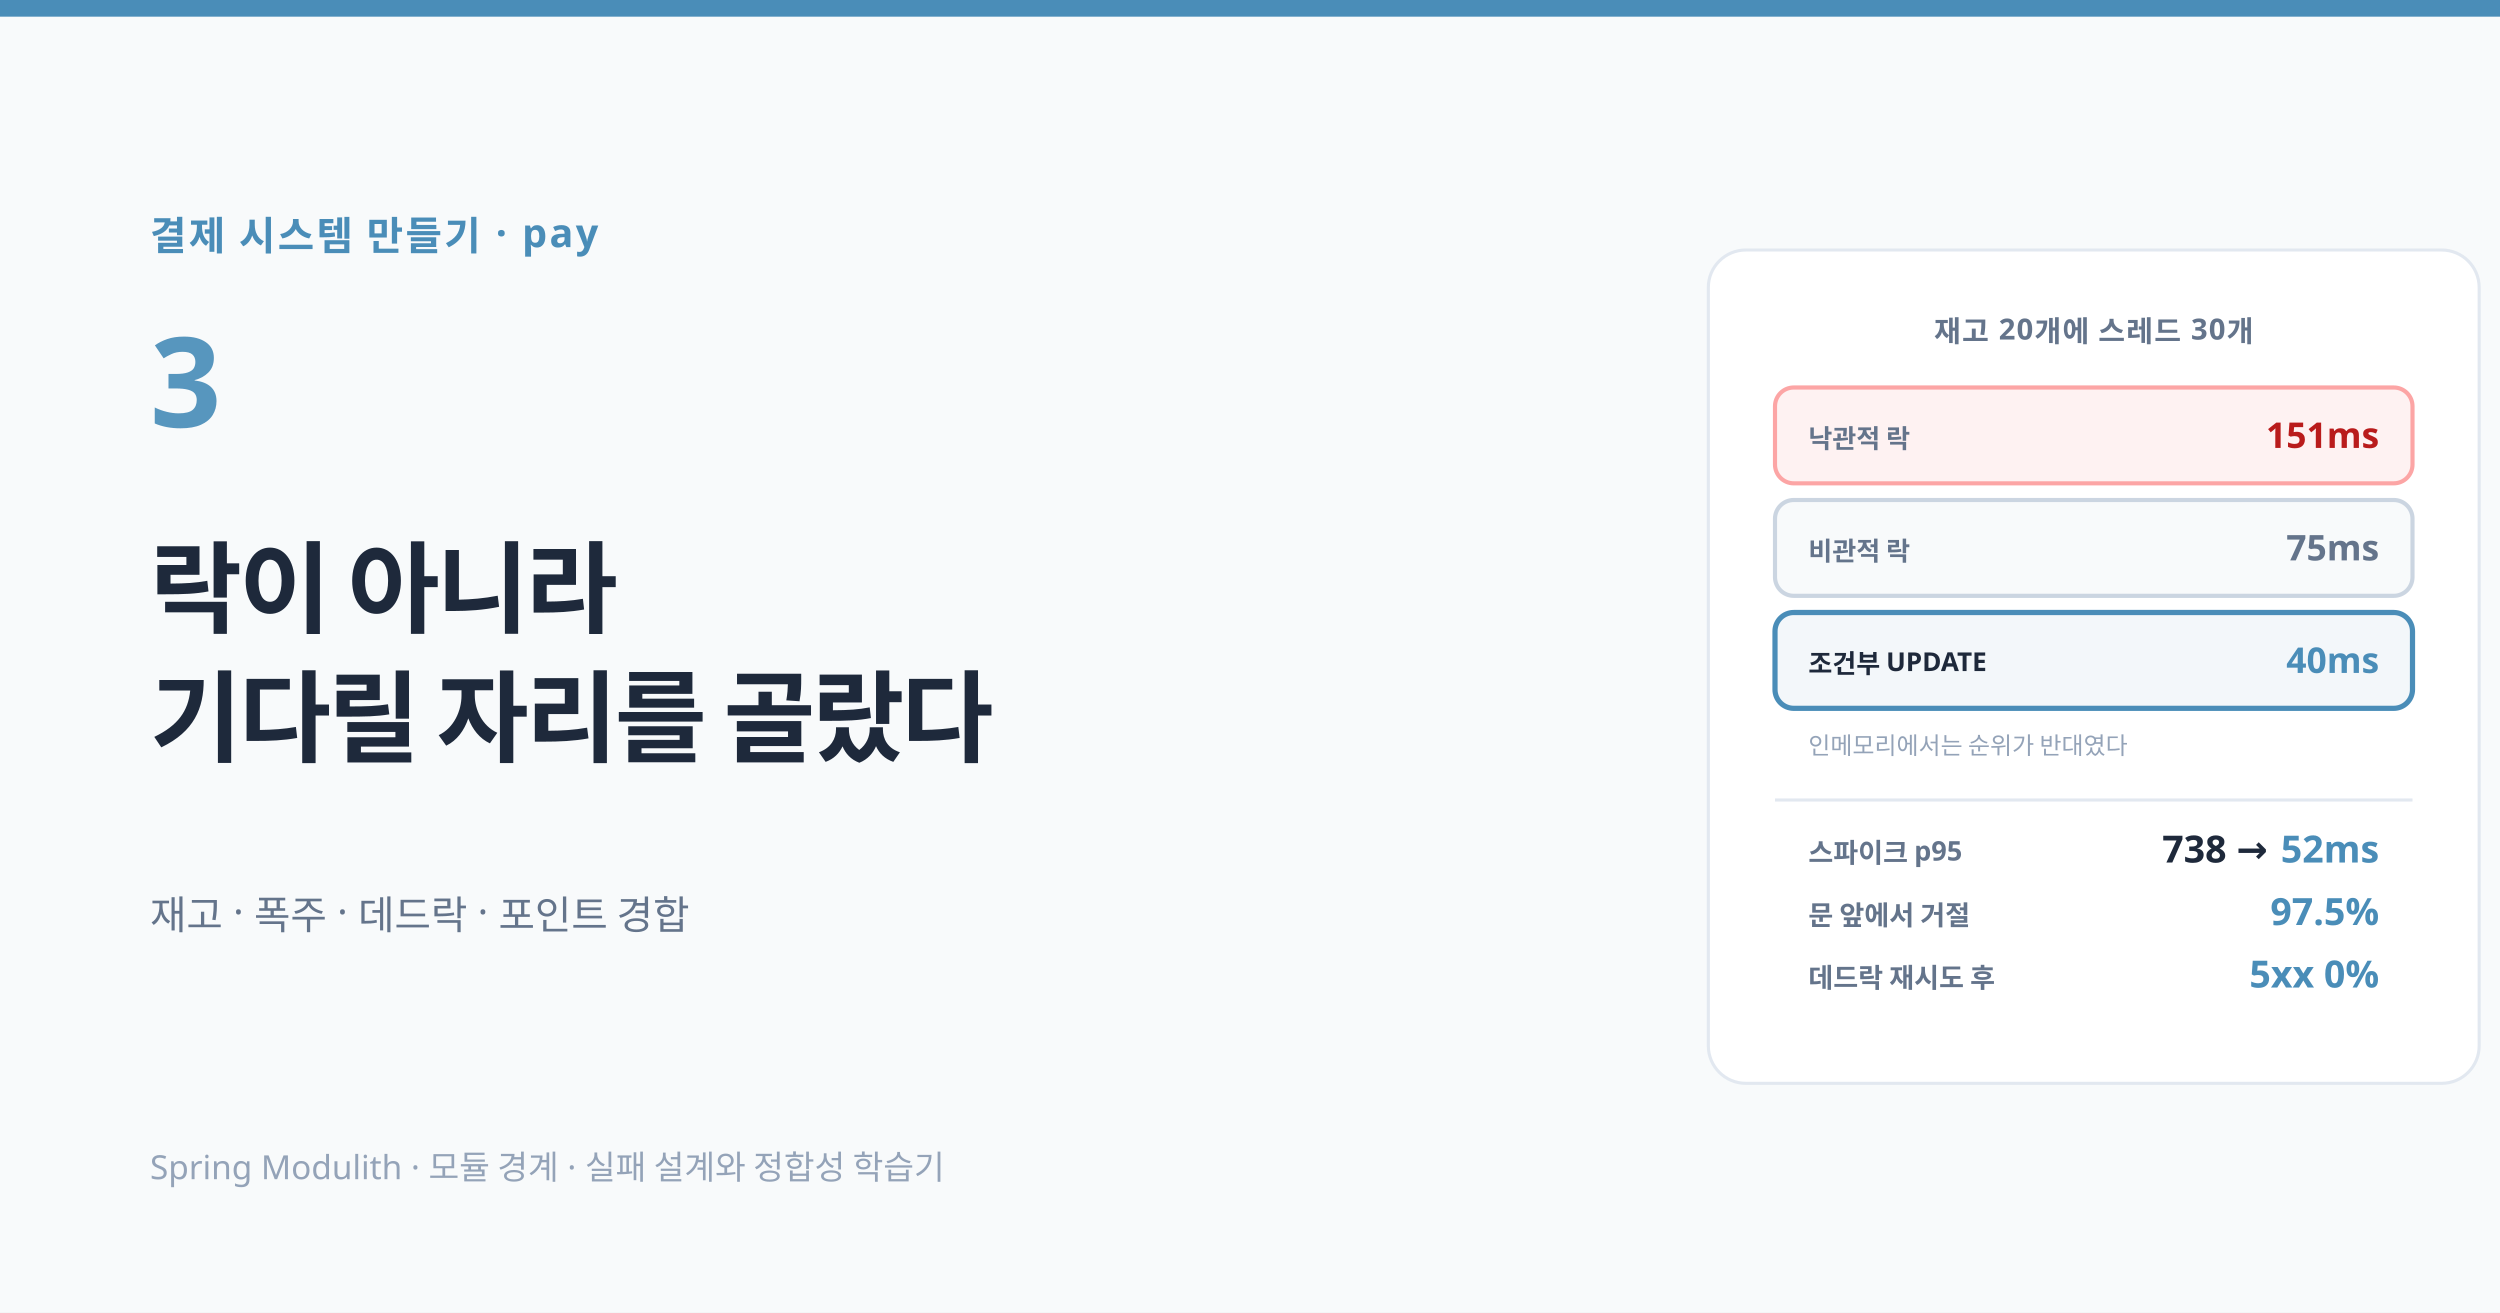
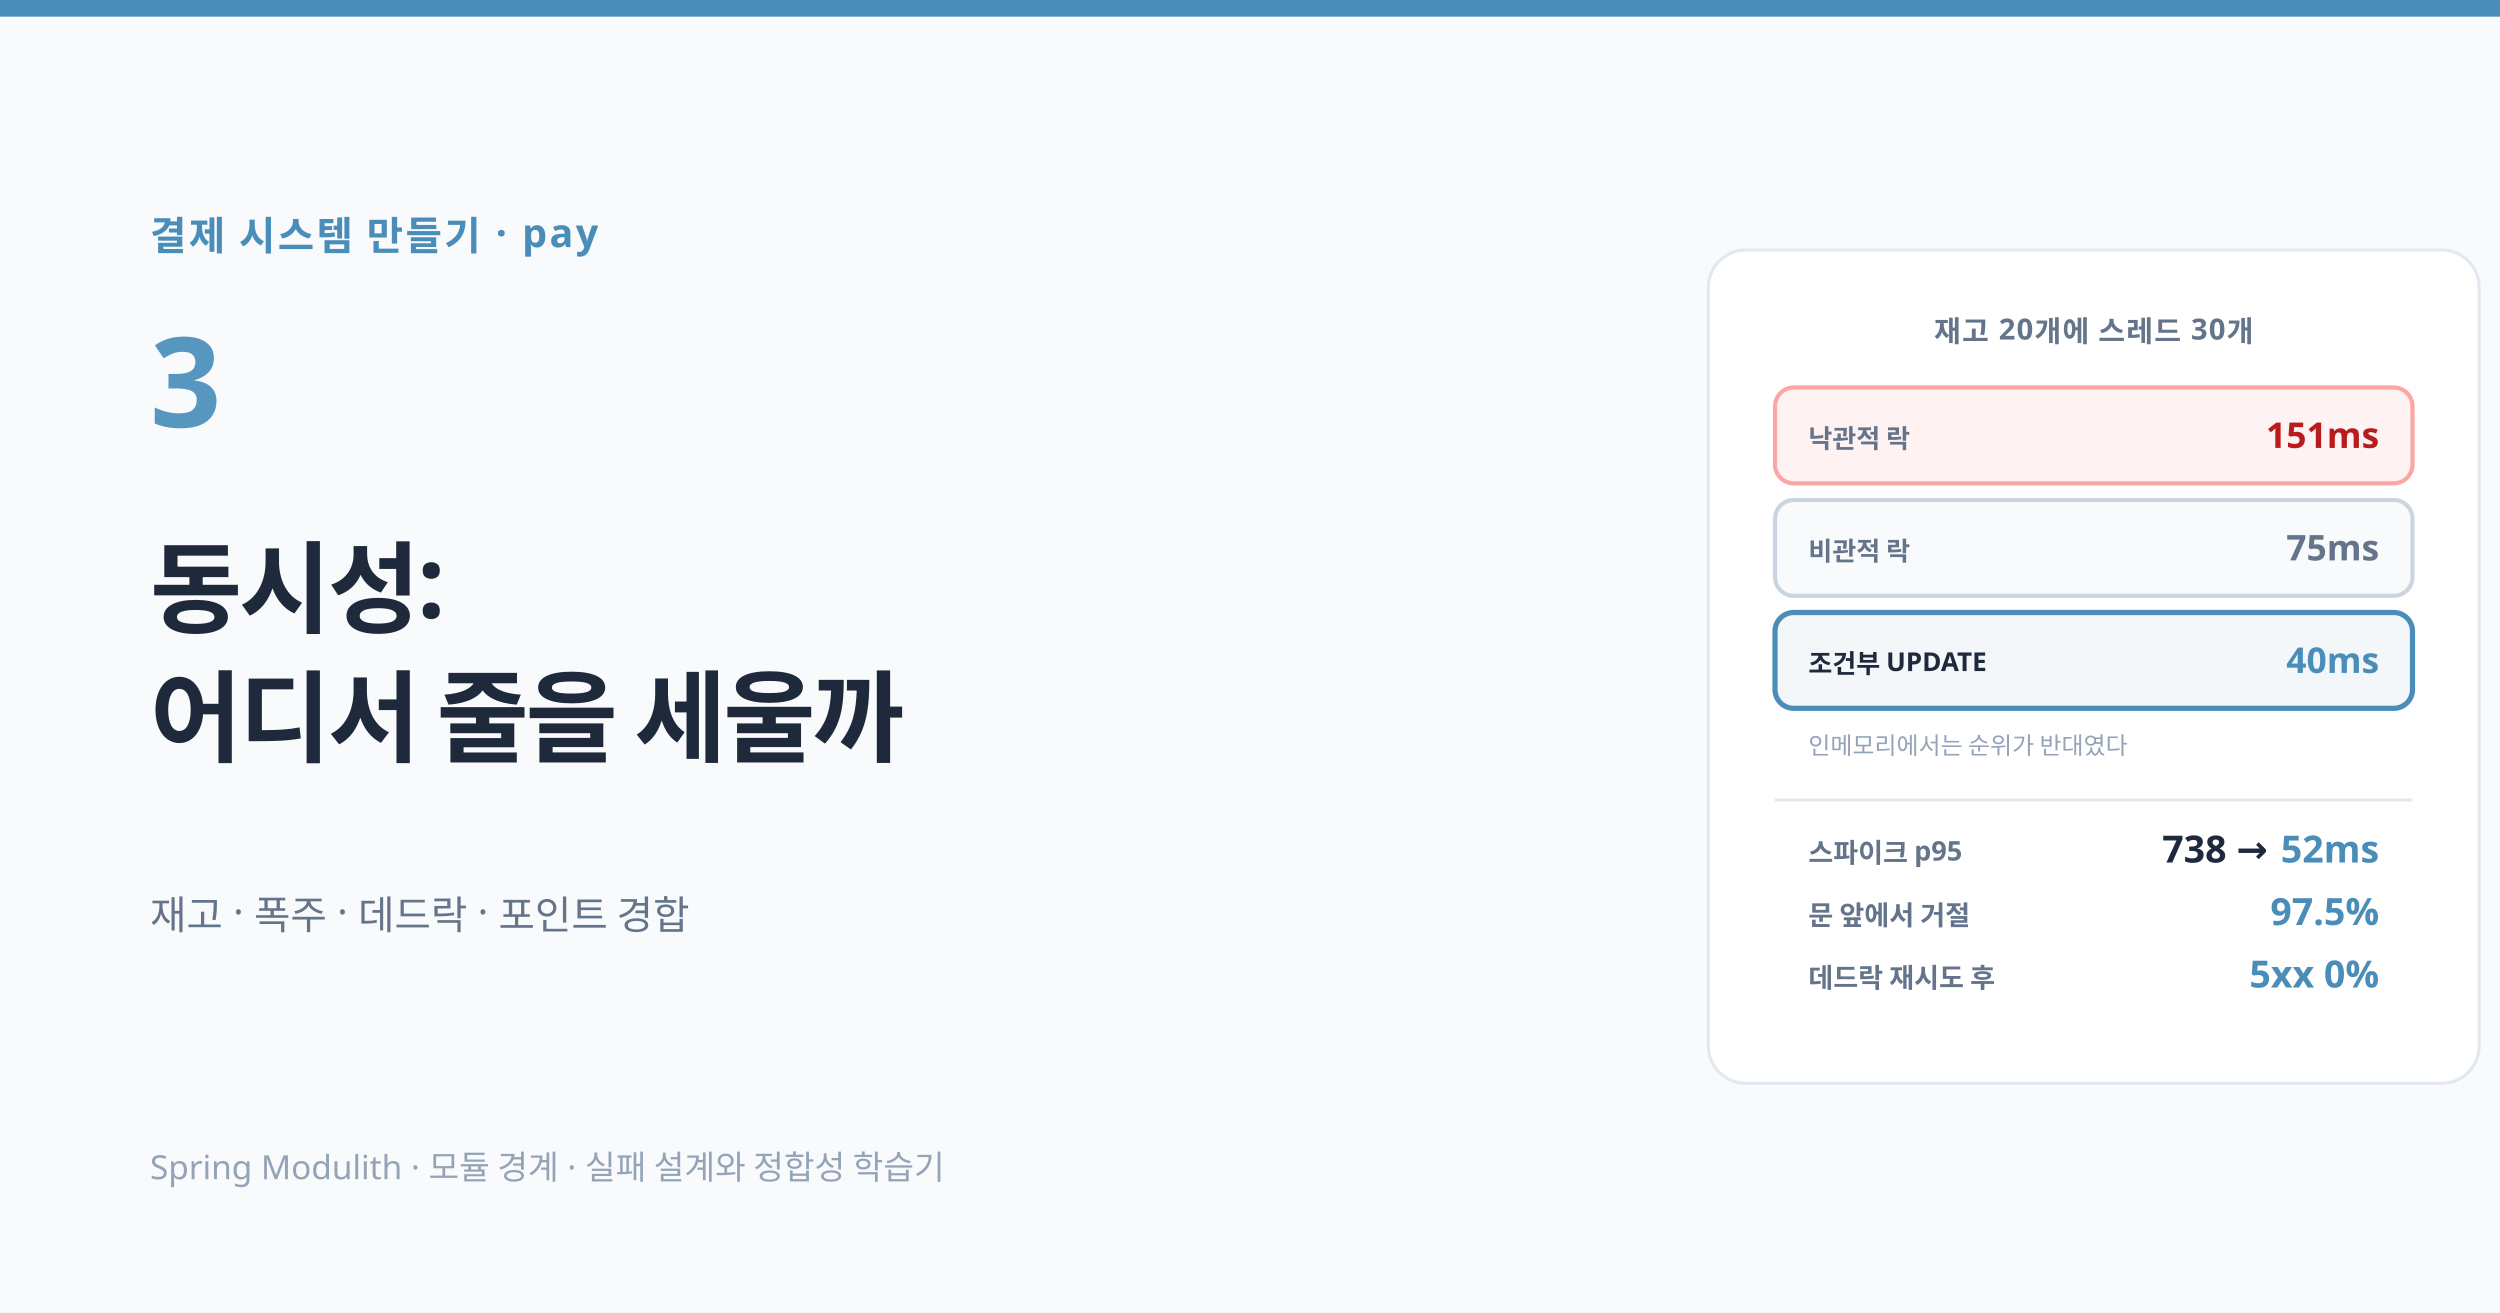
<svg xmlns="http://www.w3.org/2000/svg" viewBox="0 0 1200 630" font-family="'Pretendard', 'Apple SD Gothic Neo', system-ui, sans-serif">
  <rect width="1200" height="630" fill="#f8fafb" />
  <rect width="1200" height="8" fill="#4a8db8" />
  <rect x="820" y="120" width="370" height="400" rx="18" fill="#ffffff" stroke="#e2e8f0" stroke-width="1.5" />
  <text x="1005" y="164" text-anchor="middle" font-size="14" font-weight="700" fill="#64748b" letter-spacing="0.04em">재고 20개에 스레드 30개</text>
  <rect x="852" y="186" width="306" height="46" rx="9" fill="#fef2f2" stroke="#fca5a5" stroke-width="2" />
  <text x="868" y="215" font-size="12.5" font-weight="700" fill="#64748b">낙관적 락</text>
  <text x="1142" y="215" text-anchor="end" font-size="17" font-weight="900" fill="#b91c1c">151ms</text>
  <rect x="852" y="240" width="306" height="46" rx="9" fill="#f8fafb" stroke="#cbd5e1" stroke-width="2" />
  <text x="868" y="269" font-size="12.5" font-weight="700" fill="#64748b">비관적 락</text>
  <text x="1142" y="269" text-anchor="end" font-size="17" font-weight="900" fill="#64748b">75ms</text>
  <rect x="852" y="294" width="306" height="46" rx="9" fill="#4a8db810" stroke="#4a8db8" stroke-width="2.5" />
  <text x="868" y="323" font-size="12.5" font-weight="700" fill="#1e293b">조건부 UPDATE</text>
  <text x="1142" y="323" text-anchor="end" font-size="17" font-weight="900" fill="#4a8db8">40ms</text>
  <text x="868" y="362" font-size="11.5" fill="#94a3b8">인메모리에서는 순위가 반대였다</text>
  <line x1="852" y1="384" x2="1158" y2="384" stroke="#e2e8f0" stroke-width="1.5" />
  <text x="868" y="414" font-size="13" font-weight="700" fill="#64748b">스파이크 p95</text>
  <text x="1142" y="414" text-anchor="end" font-size="18" font-weight="900" fill="#1e293b">738 → <tspan fill="#4a8db8">52ms</tspan>
  </text>
  <text x="868" y="444" font-size="13" font-weight="700" fill="#64748b">문 앞에서 거절</text>
  <text x="1142" y="444" text-anchor="end" font-size="18" font-weight="900" fill="#4a8db8">97.5%</text>
  <text x="868" y="474" font-size="13" font-weight="700" fill="#64748b">데드락 재시도 후</text>
  <text x="1142" y="474" text-anchor="end" font-size="18" font-weight="900" fill="#4a8db8">5xx 0%</text>
  <text x="72" y="120" font-size="19" font-weight="700" fill="#4a8db8" letter-spacing="0.06em">결제 시스템 만들기 · pay</text>
  <text x="72" y="205" font-size="60" font-weight="900" fill="#4a8db8" opacity="0.92">3</text>
-   <text x="72" y="300" font-size="48" font-weight="800" fill="#1e293b" letter-spacing="-0.03em">락이 아니라</text>
-   <text x="72" y="362" font-size="48" font-weight="800" fill="#1e293b" letter-spacing="-0.03em">기다릴 자리를 골랐다</text>
+   <text x="72" y="300" font-size="48" font-weight="800" fill="#1e293b" letter-spacing="-0.03em">동시성:</text>
+   <text x="72" y="362" font-size="48" font-weight="800" fill="#1e293b" letter-spacing="-0.03em">어디서 줄을 세울까</text>
  <text x="72" y="446" font-size="19" fill="#64748b">재고 · 폭주 · 데드락 · 포인트 경합</text>
  <text x="72" y="566" font-size="16" fill="#94a3b8">Spring Modulith · 모듈 경계 · 실패 설계와 정합성 학습기</text>
</svg>
